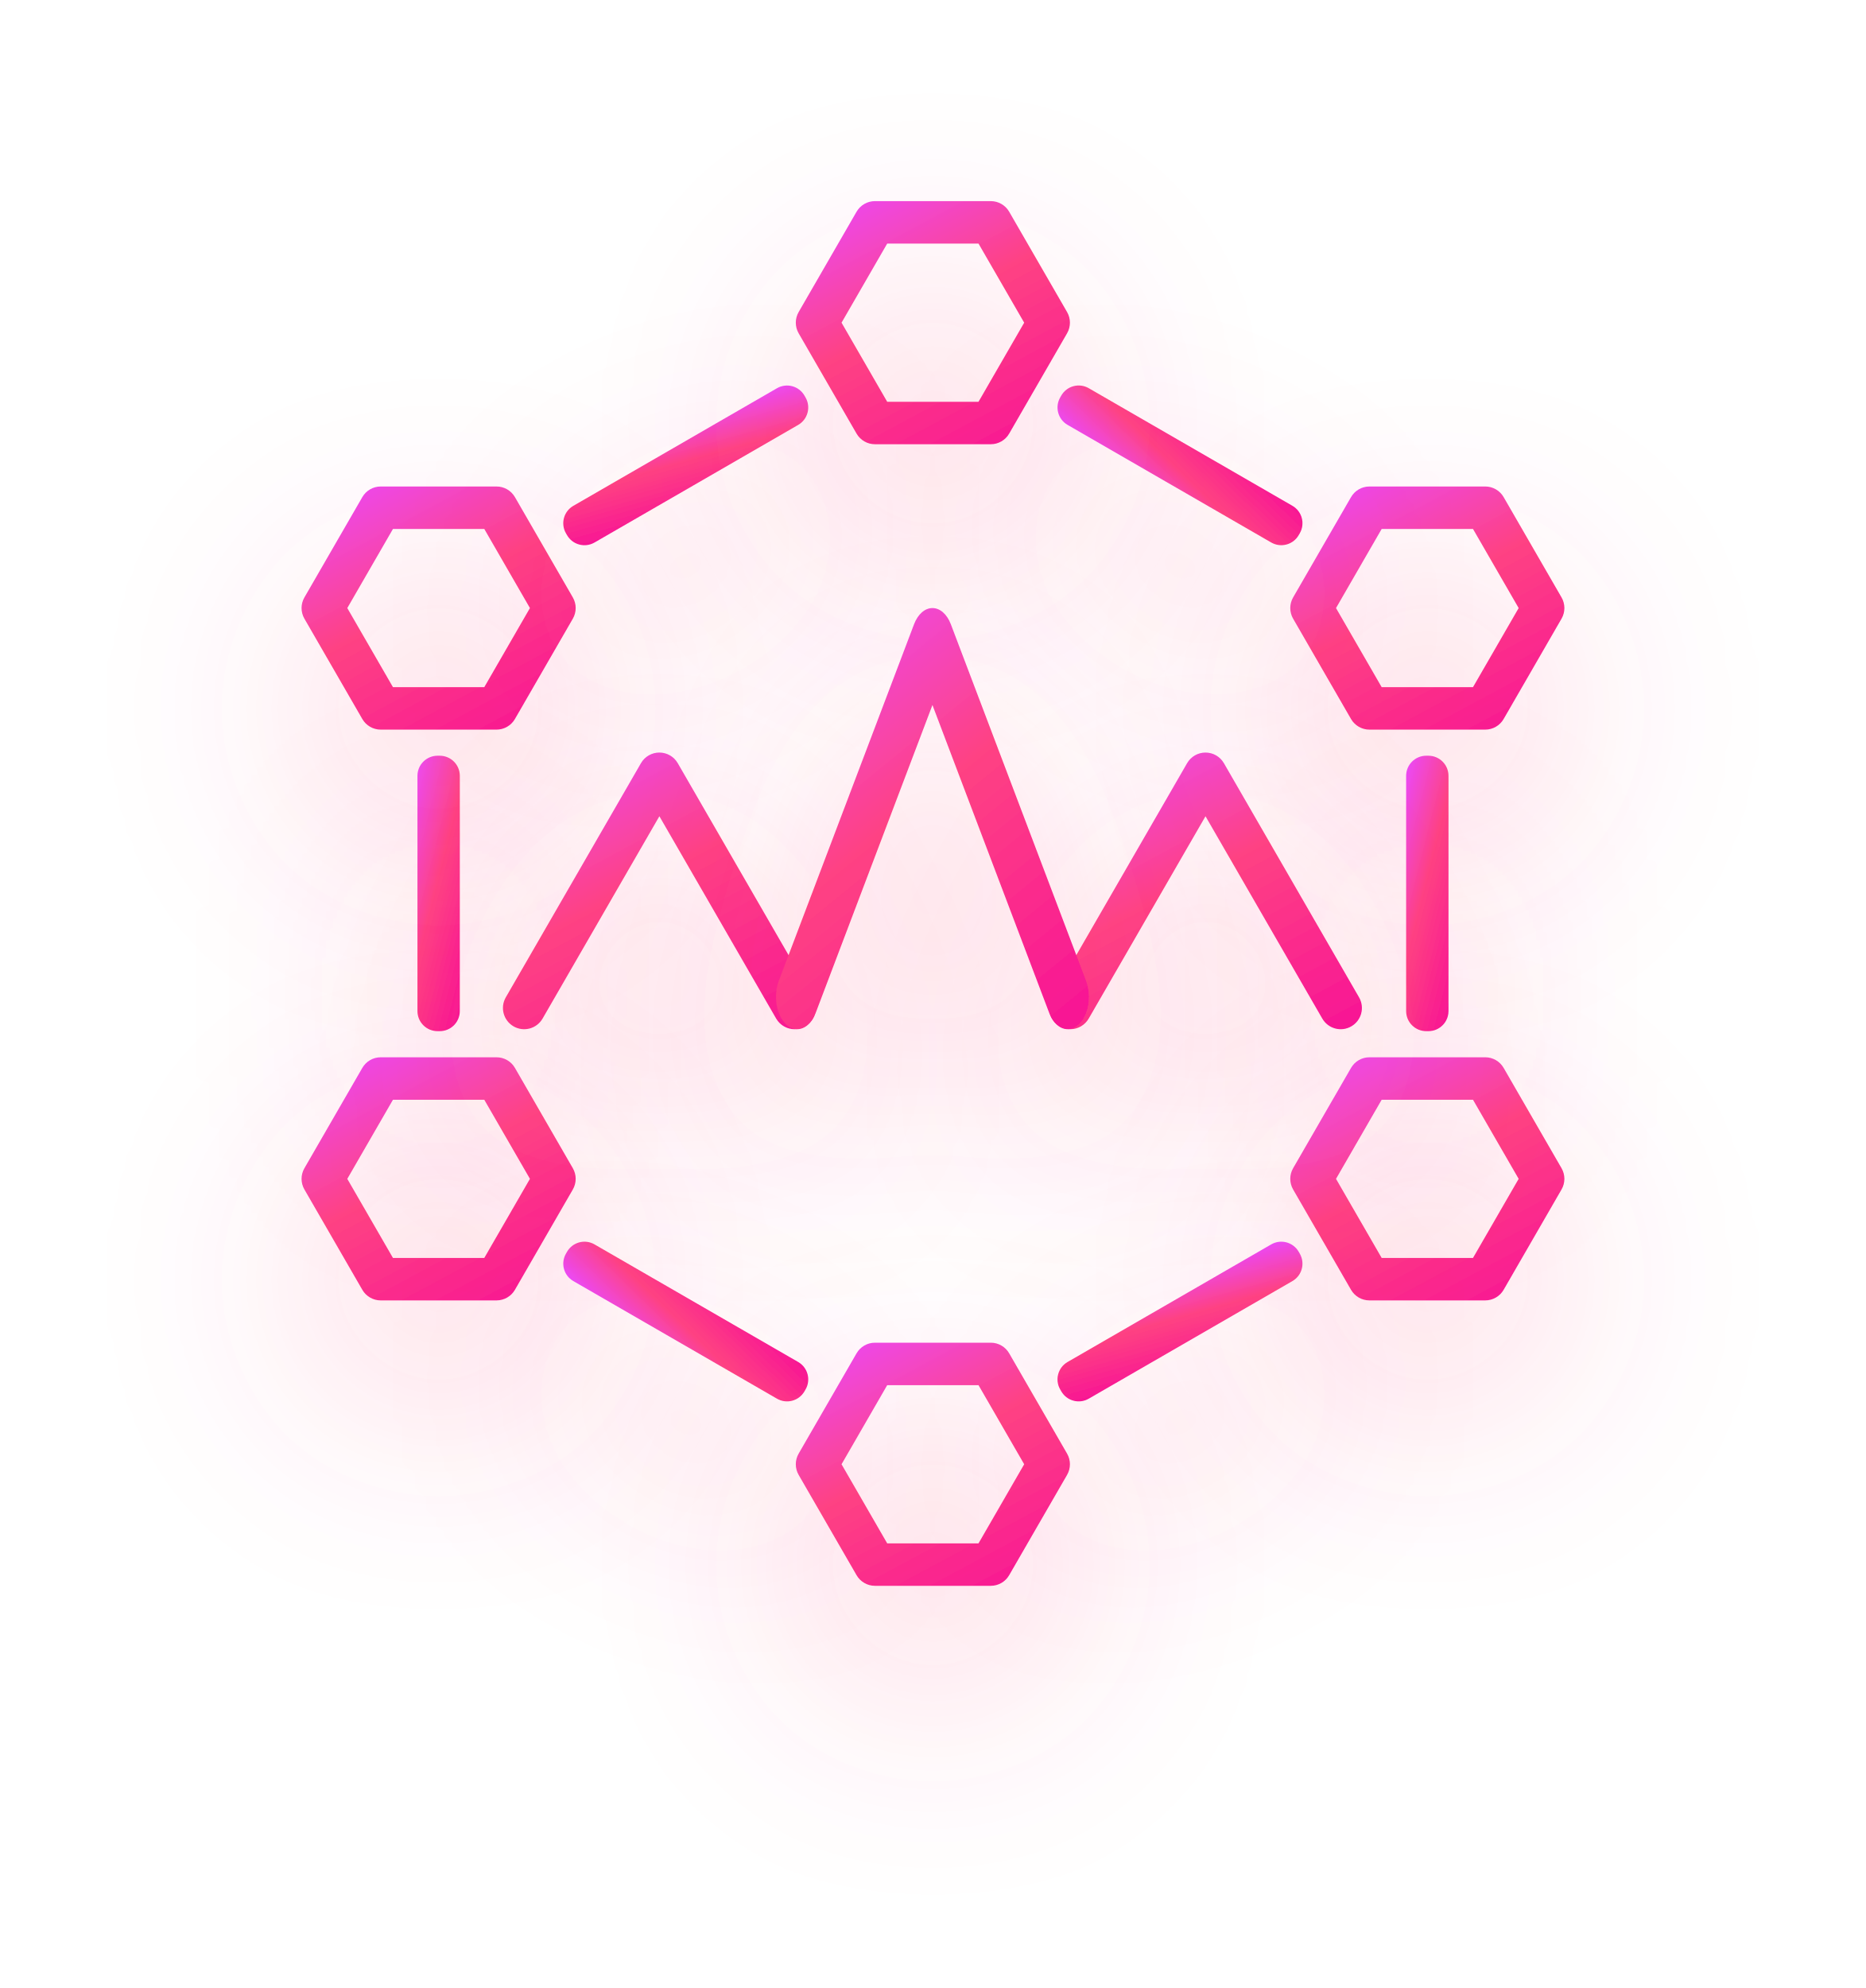
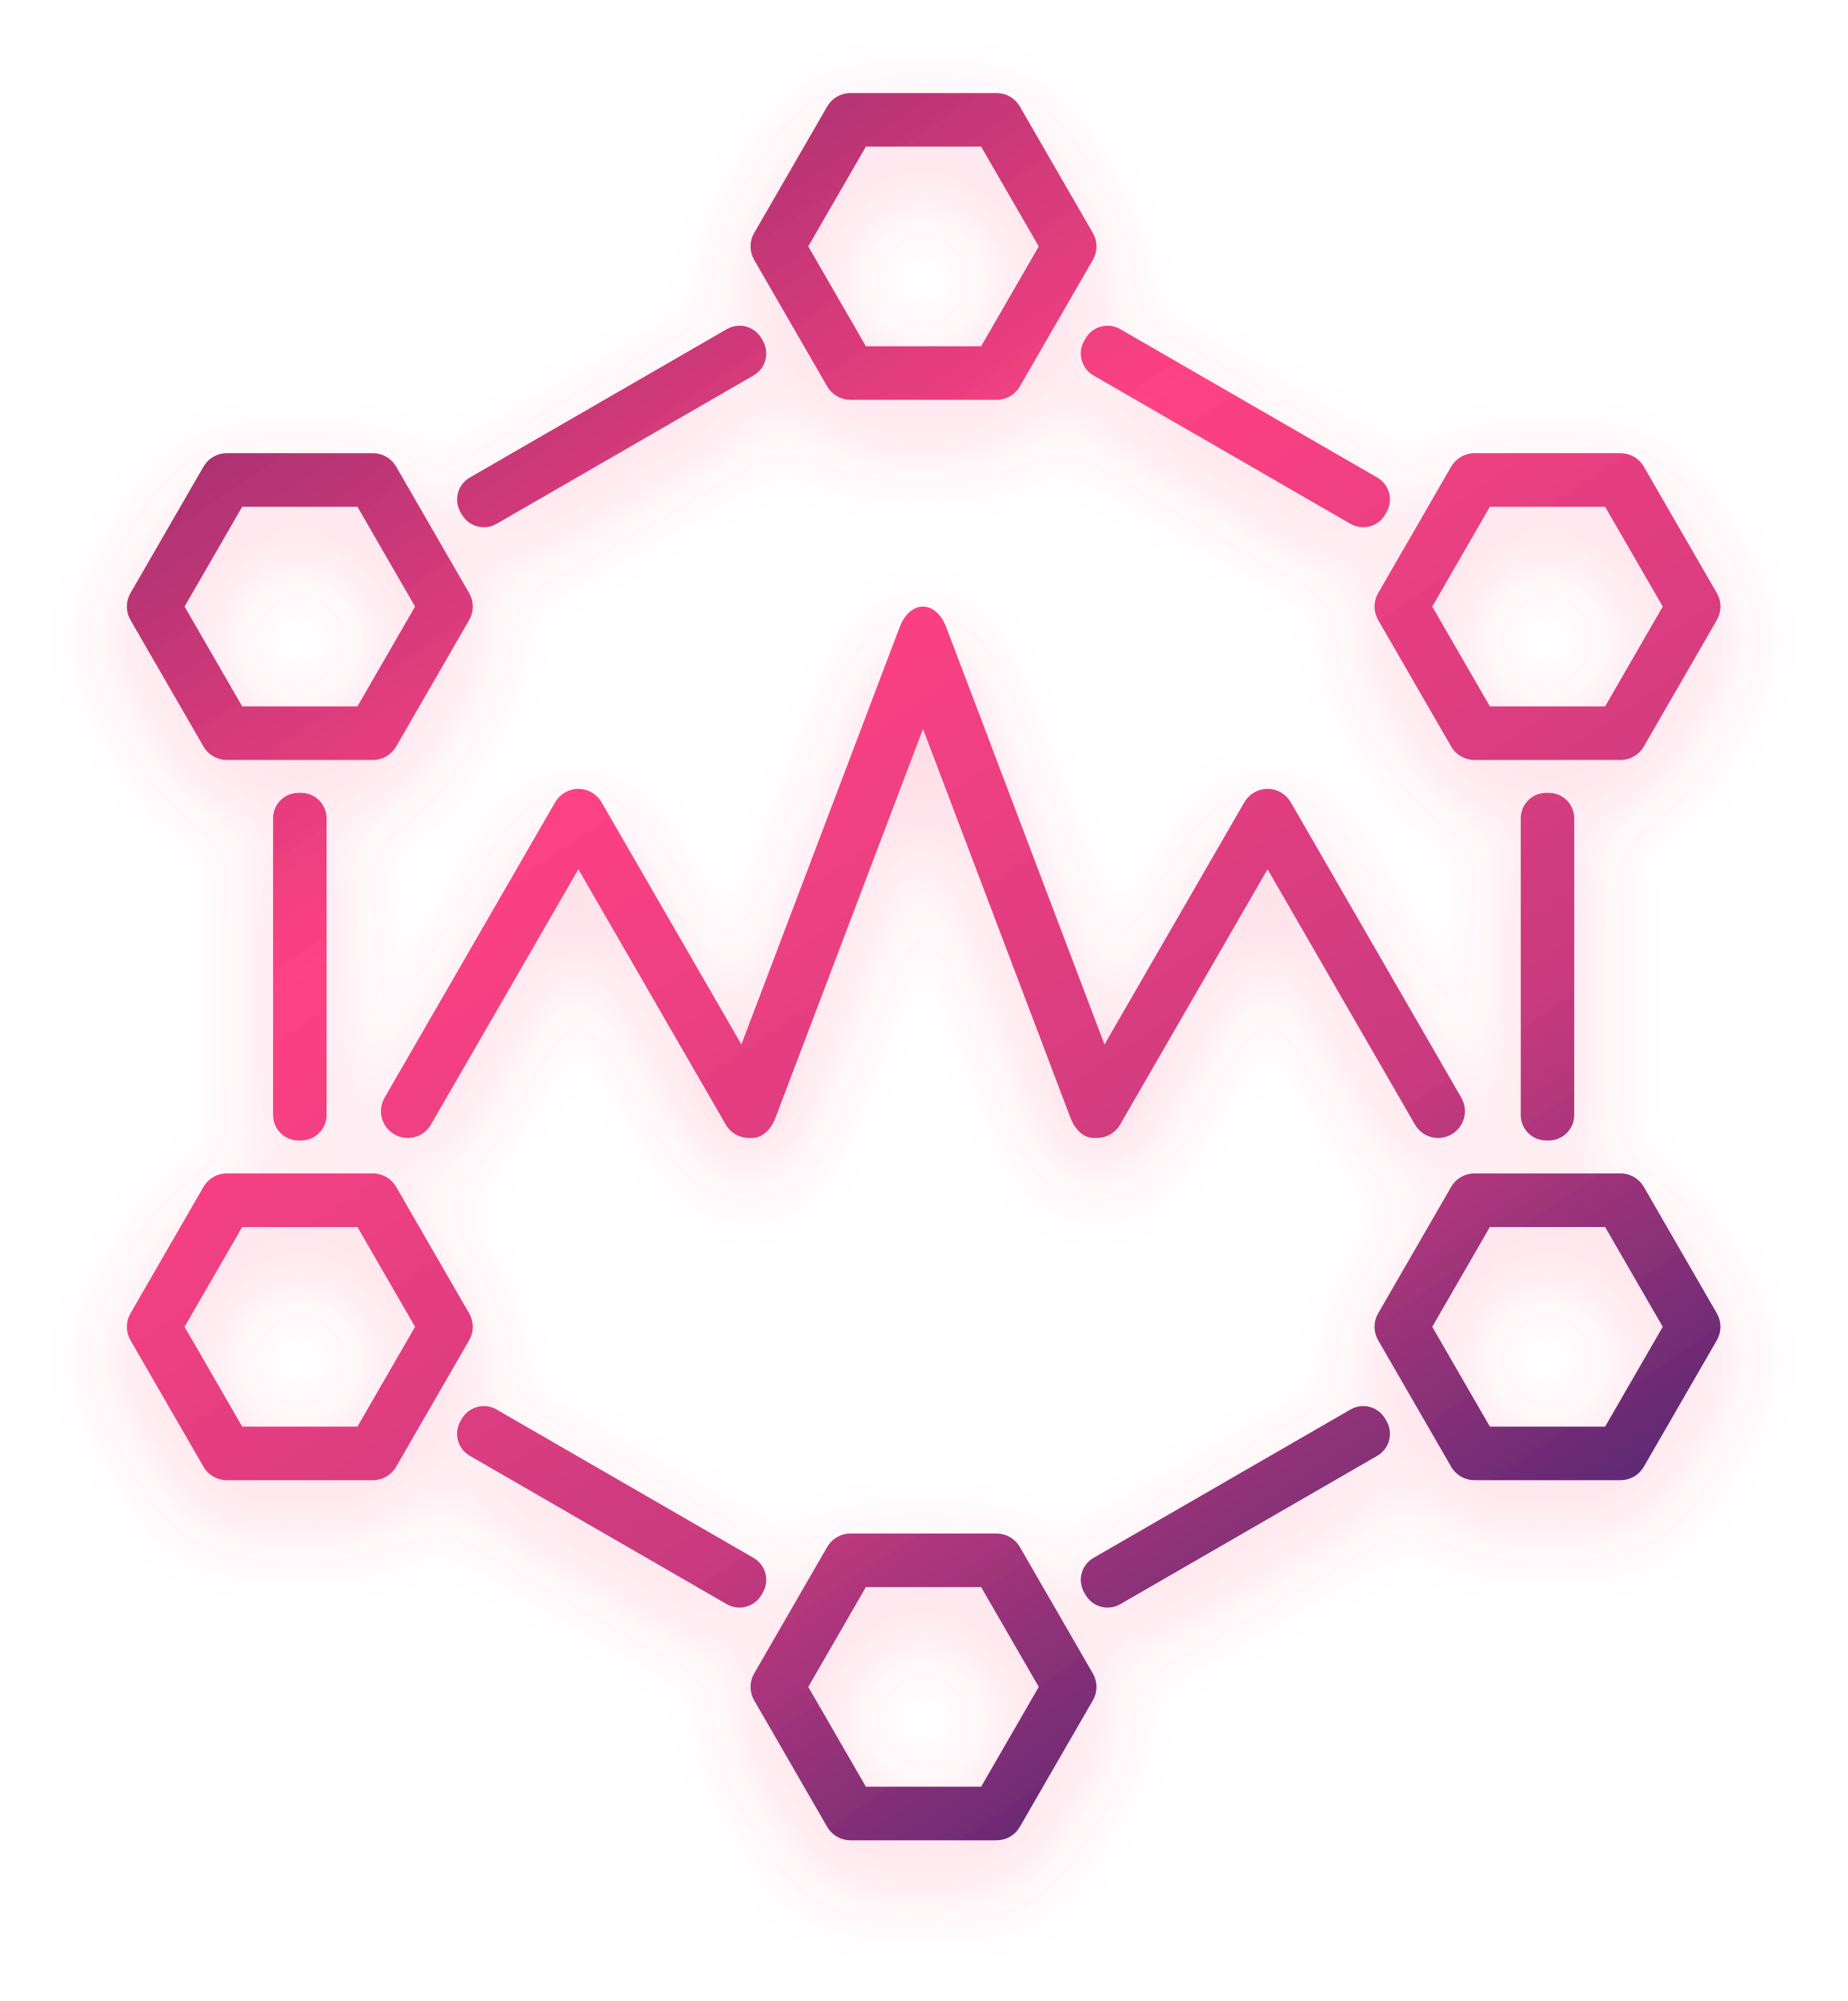
- <svg xmlns="http://www.w3.org/2000/svg" width="556.847" height="593.152" viewBox="0 0 556.847 593.152">
+ <svg xmlns="http://www.w3.org/2000/svg" width="436.847" height="473.152" viewBox="0 0 436.847 473.152">
  <defs>
    <style>
-             .cls-1{fill:url(#linear-gradient)}.cls-2{filter:url(#Path_2599)}.cls-3{filter:url(#Path_2598)}.cls-4{filter:url(#Path_2597)}.cls-5{filter:url(#Path_2596)}.cls-6{filter:url(#Rectangle_4217)}.cls-7{filter:url(#Rectangle_4216)}.cls-8{filter:url(#Path_2595)}.cls-9{filter:url(#Rectangle_4215)}.cls-10{filter:url(#Rectangle_4214)}.cls-11{filter:url(#Path_2594)}.cls-12{filter:url(#Rectangle_4213)}.cls-13{filter:url(#Path_2593)}.cls-14{filter:url(#Path_2592)}.cls-15{filter:url(#Path_2591)}.cls-16{filter:url(#Rectangle_4212)}
+             .cls-1{fill:url(#linear-gradient)}.cls-2{filter:url(#Union_4)}
        </style>
-     <linearGradient id="linear-gradient" x1=".199" x2=".875" y1="-.118" y2="1" gradientUnits="objectBoundingBox">
-       <stop offset="0" stop-color="#ea49ff" />
-       <stop offset=".483" stop-color="#fe4283" />
+     <linearGradient id="linear-gradient" x1=".034" x2=".875" y1="-.368" y2="1" gradientUnits="objectBoundingBox">
+       <stop offset="0" stop-color="#1b1653" />
+       <stop offset=".486" stop-color="#fe4283" />
+       <stop offset=".749" stop-color="#c83a7e" />
+       <stop offset="1" stop-color="#27216e" />
      <stop offset="1" stop-color="#f81894" />
    </linearGradient>
-     <filter id="Rectangle_4212" width="192.643" height="262.184" x="34.579" y="165.484" filterUnits="userSpaceOnUse">
-       <feOffset dy="30" />
-       <feGaussianBlur result="blur" stdDeviation="30" />
-       <feFlood flood-color="#ff4980" flood-opacity=".404" />
+     <filter id="Union_4" width="436.847" height="473.152" x="0" y="0" filterUnits="userSpaceOnUse">
+       <feOffset dy="8" />
+       <feGaussianBlur result="blur" stdDeviation="10" />
+       <feFlood flood-color="#ff4980" flood-opacity=".243" />
      <feComposite in2="blur" operator="in" />
      <feComposite in="SourceGraphic" />
    </filter>
-     <filter id="Path_2591" width="261.804" height="252.541" x="0" y="85.153" filterUnits="userSpaceOnUse">
-       <feOffset dy="30" />
-       <feGaussianBlur result="blur-2" stdDeviation="30" />
-       <feFlood flood-color="#ff4980" flood-opacity=".404" />
-       <feComposite in2="blur-2" operator="in" />
-       <feComposite in="SourceGraphic" />
-     </filter>
-     <filter id="Path_2592" width="261.804" height="252.541" x="295.043" y="85.153" filterUnits="userSpaceOnUse">
-       <feOffset dy="30" />
-       <feGaussianBlur result="blur-3" stdDeviation="30" />
-       <feFlood flood-color="#ff4980" flood-opacity=".404" />
-       <feComposite in2="blur-3" operator="in" />
-       <feComposite in="SourceGraphic" />
-     </filter>
-     <filter id="Path_2593" width="261.804" height="252.541" x="0" y="255.459" filterUnits="userSpaceOnUse">
-       <feOffset dy="30" />
-       <feGaussianBlur result="blur-4" stdDeviation="30" />
-       <feFlood flood-color="#ff4980" flood-opacity=".404" />
-       <feComposite in2="blur-4" operator="in" />
-       <feComposite in="SourceGraphic" />
-     </filter>
-     <filter id="Rectangle_4213" width="192.643" height="262.184" x="329.622" y="165.484" filterUnits="userSpaceOnUse">
-       <feOffset dy="30" />
-       <feGaussianBlur result="blur-5" stdDeviation="30" />
-       <feFlood flood-color="#ff4980" flood-opacity=".404" />
-       <feComposite in2="blur-5" operator="in" />
-       <feComposite in="SourceGraphic" />
-     </filter>
-     <filter id="Path_2594" width="261.804" height="252.541" x="295.043" y="255.459" filterUnits="userSpaceOnUse">
-       <feOffset dy="30" />
-       <feGaussianBlur result="blur-6" stdDeviation="30" />
-       <feFlood flood-color="#ff4980" flood-opacity=".404" />
-       <feComposite in2="blur-6" operator="in" />
-       <feComposite in="SourceGraphic" />
-     </filter>
-     <filter id="Rectangle_4214" width="257.495" height="232.041" x="223.388" y="52.826" filterUnits="userSpaceOnUse">
-       <feOffset dy="30" />
-       <feGaussianBlur result="blur-7" stdDeviation="30" />
-       <feFlood flood-color="#ff4980" flood-opacity=".404" />
-       <feComposite in2="blur-7" operator="in" />
-       <feComposite in="SourceGraphic" />
-     </filter>
-     <filter id="Rectangle_4215" width="257.495" height="232.041" x="75.898" y="52.825" filterUnits="userSpaceOnUse">
-       <feOffset dy="30" />
-       <feGaussianBlur result="blur-8" stdDeviation="30" />
-       <feFlood flood-color="#ff4980" flood-opacity=".404" />
-       <feComposite in2="blur-8" operator="in" />
-       <feComposite in="SourceGraphic" />
-     </filter>
-     <filter id="Path_2595" width="261.804" height="252.541" x="147.486" y="0" filterUnits="userSpaceOnUse">
-       <feOffset dy="30" />
-       <feGaussianBlur result="blur-9" stdDeviation="30" />
-       <feFlood flood-color="#ff4980" flood-opacity=".404" />
-       <feComposite in2="blur-9" operator="in" />
-       <feComposite in="SourceGraphic" />
-     </filter>
-     <filter id="Rectangle_4216" width="257.495" height="232.041" x="223.387" y="308.285" filterUnits="userSpaceOnUse">
-       <feOffset dy="30" />
-       <feGaussianBlur result="blur-10" stdDeviation="30" />
-       <feFlood flood-color="#ff4980" flood-opacity=".404" />
-       <feComposite in2="blur-10" operator="in" />
-       <feComposite in="SourceGraphic" />
-     </filter>
-     <filter id="Rectangle_4217" width="257.495" height="232.041" x="75.898" y="308.285" filterUnits="userSpaceOnUse">
-       <feOffset dy="30" />
-       <feGaussianBlur result="blur-11" stdDeviation="30" />
-       <feFlood flood-color="#ff4980" flood-opacity=".404" />
-       <feComposite in2="blur-11" operator="in" />
-       <feComposite in="SourceGraphic" />
-     </filter>
-     <filter id="Path_2596" width="261.804" height="252.541" x="147.486" y="340.611" filterUnits="userSpaceOnUse">
-       <feOffset dy="30" />
-       <feGaussianBlur result="blur-12" stdDeviation="30" />
-       <feFlood flood-color="#ff4980" flood-opacity=".404" />
-       <feComposite in2="blur-12" operator="in" />
-       <feComposite in="SourceGraphic" />
-     </filter>
-     <filter id="Path_2597" width="273.363" height="262.552" x="60.094" y="164.529" filterUnits="userSpaceOnUse">
-       <feOffset dy="30" />
-       <feGaussianBlur result="blur-13" stdDeviation="30" />
-       <feFlood flood-color="#ff4980" flood-opacity=".404" />
-       <feComposite in2="blur-13" operator="in" />
-       <feComposite in="SourceGraphic" />
-     </filter>
-     <filter id="Path_2598" width="273.361" height="262.55" x="223.071" y="164.529" filterUnits="userSpaceOnUse">
-       <feOffset dy="30" />
-       <feGaussianBlur result="blur-14" stdDeviation="30" />
-       <feFlood flood-color="#ff4980" flood-opacity=".404" />
-       <feComposite in2="blur-14" operator="in" />
-       <feComposite in="SourceGraphic" />
-     </filter>
-     <filter id="Path_2599" width="273.361" height="305.657" x="141.58" y="121.423" filterUnits="userSpaceOnUse">
-       <feOffset dy="30" />
-       <feGaussianBlur result="blur-15" stdDeviation="30" />
-       <feFlood flood-color="#ff4980" flood-opacity=".404" />
-       <feComposite in2="blur-15" operator="in" />
-       <feComposite in="SourceGraphic" />
-     </filter>
  </defs>
-   <g id="Group_3826" data-name="Group 3826">
-     <g class="cls-16" transform="translate(-.004 .002)">
-       <rect id="Rectangle_4212-2" width="12.643" height="82.184" class="cls-1" data-name="Rectangle 4212" rx="6" transform="translate(124.58 225.48)" />
-     </g>
-     <g class="cls-15" transform="translate(-.004 .002)">
-       <path id="Path_2591-2" d="M92.29 596.082H57.725a6.333 6.333 0 0 1-5.489-3.167l-17.283-29.936a6.343 6.343 0 0 1 0-6.335l17.283-29.935a6.332 6.332 0 0 1 5.489-3.168H92.29a6.336 6.336 0 0 1 5.489 3.168l17.283 29.935a6.343 6.343 0 0 1 0 6.335l-17.283 29.935a6.337 6.337 0 0 1-5.489 3.168zm-30.908-12.67h27.251l13.625-23.6-13.625-23.6H61.382l-13.629 23.6z" class="cls-1" data-name="Path 2591" transform="translate(55.89 -378.39)" />
-     </g>
-     <g class="cls-14" transform="translate(-.004 .002)">
-       <path id="Path_2592-2" d="M178.45 596.082h-34.565a6.337 6.337 0 0 1-5.489-3.167l-17.283-29.935a6.343 6.343 0 0 1 0-6.335l17.287-29.936a6.336 6.336 0 0 1 5.489-3.168h34.561a6.332 6.332 0 0 1 5.489 3.168l17.283 29.935a6.343 6.343 0 0 1 0 6.335l-17.283 29.935a6.333 6.333 0 0 1-5.489 3.168zm-30.908-12.67h27.251l13.629-23.6-13.629-23.6h-27.251l-13.625 23.6z" class="cls-1" data-name="Path 2592" transform="translate(264.78 -378.39)" />
-     </g>
-     <g class="cls-13" transform="translate(-.004 .002)">
-       <path id="Path_2593-2" d="M92.29 645.816H57.725a6.34 6.34 0 0 1-5.489-3.167l-17.283-29.936a6.342 6.342 0 0 1 0-6.334l17.283-29.936a6.333 6.333 0 0 1 5.489-3.168H92.29a6.337 6.337 0 0 1 5.489 3.168l17.283 29.936a6.342 6.342 0 0 1 0 6.334l-17.283 29.936a6.344 6.344 0 0 1-5.489 3.167zm-30.908-12.67h27.251l13.625-23.6-13.625-23.6H61.382l-13.629 23.6z" class="cls-1" data-name="Path 2593" transform="translate(55.89 -257.82)" />
-     </g>
-     <g class="cls-12" transform="translate(-.004 .002)">
-       <rect id="Rectangle_4213-2" width="12.643" height="82.184" class="cls-1" data-name="Rectangle 4213" rx="6" transform="translate(419.62 225.48)" />
-     </g>
-     <g class="cls-11" transform="translate(-.004 .002)">
-       <path id="Path_2594-2" d="M178.45 645.816h-34.565a6.344 6.344 0 0 1-5.489-3.167l-17.283-29.936a6.342 6.342 0 0 1 0-6.334l17.287-29.936a6.337 6.337 0 0 1 5.489-3.168h34.561a6.332 6.332 0 0 1 5.489 3.168l17.283 29.936a6.342 6.342 0 0 1 0 6.334l-17.283 29.936a6.34 6.34 0 0 1-5.489 3.167zm-30.908-12.67h27.251l13.629-23.6-13.629-23.6h-27.251l-13.625 23.6z" class="cls-1" data-name="Path 2594" transform="translate(264.78 -257.82)" />
-     </g>
-     <g class="cls-10" transform="translate(-.004 .002)">
-       <rect id="Rectangle_4214-2" width="12.643" height="82.184" class="cls-1" data-name="Rectangle 4214" rx="6" transform="rotate(-60 263.883 -209.519)" />
-     </g>
-     <g class="cls-9" transform="translate(-.004 .002)">
-       <rect id="Rectangle_4215-2" width="12.643" height="82.184" class="cls-1" data-name="Rectangle 4215" rx="6" transform="rotate(60 20.821 261.724)" />
-     </g>
-     <g class="cls-8" transform="translate(-.004 .002)">
-       <path id="Path_2595-2" d="M135.364 571.215H100.8a6.344 6.344 0 0 1-5.489-3.168l-17.287-29.938a6.337 6.337 0 0 1 0-6.332l17.283-29.936a6.337 6.337 0 0 1 5.489-3.167h34.569a6.332 6.332 0 0 1 5.486 3.167l17.283 29.936a6.336 6.336 0 0 1 0 6.332l-17.284 29.938a6.339 6.339 0 0 1-5.486 3.168zm-30.911-12.67H131.7l13.629-23.6-13.629-23.6h-27.247l-13.625 23.6z" class="cls-1" data-name="Path 2595" transform="translate(160.31 -438.67)" />
-     </g>
-     <g class="cls-7" transform="translate(-.004 .002)">
-       <rect id="Rectangle_4216-2" width="12.643" height="82.184" class="cls-1" data-name="Rectangle 4216" rx="6" transform="rotate(60 -126.66 517.179)" />
-     </g>
-     <g class="cls-6" transform="translate(-.004 .002)">
-       <rect id="Rectangle_4217-2" width="12.643" height="82.184" class="cls-1" data-name="Rectangle 4217" rx="6" transform="rotate(-60 411.373 45.941)" />
-     </g>
-     <g class="cls-5" transform="translate(-.004 .002)">
-       <path id="Path_2596-2" d="M135.364 670.683H100.8a6.337 6.337 0 0 1-5.489-3.167L78.024 637.58a6.342 6.342 0 0 1 0-6.335l17.283-29.935a6.336 6.336 0 0 1 5.489-3.167h34.569a6.331 6.331 0 0 1 5.486 3.167l17.283 29.936a6.342 6.342 0 0 1 0 6.335l-17.284 29.935a6.332 6.332 0 0 1-5.486 3.167zm-30.911-12.67H131.7l13.629-23.6-13.629-23.6h-27.247l-13.625 23.6z" class="cls-1" data-name="Path 2596" transform="translate(160.31 -197.53)" />
-     </g>
-     <g class="cls-4" transform="translate(-.004 .002)">
-       <path id="Path_2597-2" d="M138.687 629.271a6.336 6.336 0 0 1-5.5-3.171l-34.852-60.374L63.478 626.1a6.335 6.335 0 1 1-10.978-6.331l40.342-69.88a6.337 6.337 0 0 1 10.975 0l40.349 69.88a6.338 6.338 0 0 1-5.482 9.5z" class="cls-1" data-name="Path 2597" transform="translate(98.44 -322.19)" />
-     </g>
-     <g class="cls-3" transform="translate(-.004 .002)">
-       <path id="Path_2598-2" d="M105.576 629.271a6.338 6.338 0 0 1-5.479-9.5l40.345-69.88a6.333 6.333 0 0 1 5.489-3.167 6.332 6.332 0 0 1 5.486 3.167l40.342 69.88a6.335 6.335 0 1 1-10.975 6.332l-34.853-60.374-34.859 60.371a6.336 6.336 0 0 1-5.496 3.171z" class="cls-1" data-name="Path 2598" transform="translate(213.82 -322.19)" />
-     </g>
-     <g class="cls-2" transform="translate(-.004 .002)">
-       <path id="Path_2599-2" d="M81.779 659.785a4.761 4.761 0 0 1-3.157-1.291c-3.031-2.665-4.072-8.561-2.322-13.17l40.346-106.369c1.133-2.986 3.226-4.822 5.489-4.822 2.264 0 4.352 1.836 5.486 4.822l40.342 106.369c1.75 4.609.709 10.506-2.318 13.17s-6.907 1.082-8.657-3.531l-34.853-91.9-34.86 91.9c-1.175 3.096-3.304 4.822-5.496 4.822z" class="cls-1" data-name="Path 2599" transform="translate(156.13 -352.71)" />
-     </g>
+   <g id="Group_3826" class="cls-2" data-name="Group 3826" transform="translate(-.004 .002)">
+     <path id="Union_4-2" d="M1272.857-1505.727a6.336 6.336 0 0 1-5.489-3.168l-17.283-29.935a6.341 6.341 0 0 1 0-6.335l17.283-29.936a6.337 6.337 0 0 1 5.489-3.167h34.568a6.333 6.333 0 0 1 5.486 3.167l17.283 29.936a6.345 6.345 0 0 1 0 6.335l-17.283 29.935a6.332 6.332 0 0 1-5.486 3.168zm-9.969-36.273l13.625 23.6h27.251l13.629-23.6-13.629-23.6h-27.251zm65.571-21.752l-.321-.556a6 6 0 0 1 2.2-8.2l60.781-35.092a6 6 0 0 1 8.2 2.2l.321.556a6 6 0 0 1-2.2 8.2l-60.781 35.092a5.974 5.974 0 0 1-2.995.805 6 6 0 0 1-5.205-3.003zm-84.833 2.2l-60.781-35.092a6 6 0 0 1-2.2-8.2l.321-.556a6 6 0 0 1 8.2-2.2l60.781 35.092a6 6 0 0 1 2.2 8.2l-.321.556a6 6 0 0 1-5.2 3 5.974 5.974 0 0 1-3-.802zm176.787-29.326a6.343 6.343 0 0 1-5.489-3.167l-17.283-29.935a6.341 6.341 0 0 1 0-6.335l17.283-29.936a6.337 6.337 0 0 1 5.489-3.167h34.565a6.334 6.334 0 0 1 5.489 3.167l17.283 29.936a6.345 6.345 0 0 1 0 6.335l-17.283 29.935a6.34 6.34 0 0 1-5.489 3.167zm-9.968-36.27l13.625 23.6h27.251l13.629-23.6-13.629-23.6h-27.251zm-285.075 36.27a6.34 6.34 0 0 1-5.489-3.167l-17.283-29.935a6.345 6.345 0 0 1 0-6.335l17.283-29.936a6.334 6.334 0 0 1 5.489-3.167h34.565a6.337 6.337 0 0 1 5.489 3.167l17.283 29.936a6.341 6.341 0 0 1 0 6.335l-17.283 29.935a6.342 6.342 0 0 1-5.489 3.167zm-9.971-36.27l13.629 23.6h27.251l13.625-23.6-13.625-23.6h-27.251zm321.974-44.061a6 6 0 0 1-6-6v-70.191a6 6 0 0 1 6-6h.643a6 6 0 0 1 6 6v70.184a6 6 0 0 1-6 6zm-295.042 0a6 6 0 0 1-6-6v-70.191a6 6 0 0 1 6-6h.643a6 6 0 0 1 6 6v70.184a6 6 0 0 1-6 6zm182.537-5.413l-34.853-91.9-34.86 91.9c-1.174 3.1-3.3 4.821-5.5 4.821q-.166 0-.332-.014-.224.016-.448.016a6.335 6.335 0 0 1-5.5-3.171l-34.856-60.375-34.856 60.375a6.333 6.333 0 0 1-8.654 2.321 6.334 6.334 0 0 1-2.322-8.654l40.343-69.88a6.337 6.337 0 0 1 5.489-3.167 6.331 6.331 0 0 1 5.485 3.167l33.069 57.272 37.445-98.723c1.133-2.986 3.226-4.821 5.489-4.821s4.352 1.835 5.485 4.821l37.445 98.731 33.071-57.281a6.332 6.332 0 0 1 5.489-3.167 6.331 6.331 0 0 1 5.485 3.167l40.343 69.88a6.337 6.337 0 0 1-2.318 8.654 6.338 6.338 0 0 1-8.657-2.321l-34.852-60.375-34.86 60.375a6.336 6.336 0 0 1-5.5 3.171c-.141 0-.283 0-.425-.014a4.05 4.05 0 0 1-.365.016c-2.177-.002-4.307-1.733-5.48-4.826zm95.546-84.561a6.337 6.337 0 0 1-5.489-3.167l-17.283-29.936a6.341 6.341 0 0 1 0-6.335l17.283-29.935a6.336 6.336 0 0 1 5.489-3.168h34.565a6.334 6.334 0 0 1 5.489 3.168l17.283 29.935a6.345 6.345 0 0 1 0 6.335l-17.283 29.936a6.335 6.335 0 0 1-5.489 3.167zm-9.968-36.27l13.625 23.6h27.251l13.629-23.6-13.629-23.6h-27.252zm-285.075 36.27a6.334 6.334 0 0 1-5.489-3.167l-17.283-29.936a6.345 6.345 0 0 1 0-6.335l17.283-29.935a6.333 6.333 0 0 1 5.489-3.168h34.565a6.336 6.336 0 0 1 5.489 3.168l17.283 29.935a6.341 6.341 0 0 1 0 6.335l-17.283 29.936a6.337 6.337 0 0 1-5.489 3.167zm-9.971-36.27l13.629 23.6h27.251l13.625-23.6-13.625-23.6h-27.251zm275.717-19.557l-60.781-35.092a6 6 0 0 1-2.2-8.2l.321-.556a6 6 0 0 1 8.2-2.2l60.781 35.092a6 6 0 0 1 2.2 8.2l-.321.556a6 6 0 0 1-5.2 3 5.974 5.974 0 0 1-3.001-.803zm-210.146-2.2l-.321-.556a6 6 0 0 1 2.2-8.2l60.781-35.092a6 6 0 0 1 8.2 2.2l.321.556a6 6 0 0 1-2.2 8.2l-60.781 35.093a5.973 5.973 0 0 1-2.994.8 6 6 0 0 1-5.207-3.001zm91.886-27.129a6.345 6.345 0 0 1-5.489-3.168l-17.283-29.938a6.335 6.335 0 0 1 0-6.332l17.283-29.936a6.337 6.337 0 0 1 5.489-3.167h34.568a6.333 6.333 0 0 1 5.486 3.167l17.283 29.936a6.339 6.339 0 0 1 0 6.332l-17.283 29.938a6.342 6.342 0 0 1-5.486 3.168zm-9.968-36.271l13.625 23.6h27.251l13.629-23.6-13.629-23.6h-27.251z" class="cls-1" data-name="Union 4" transform="translate(-1071.75 1940.88)" />
  </g>
</svg>
